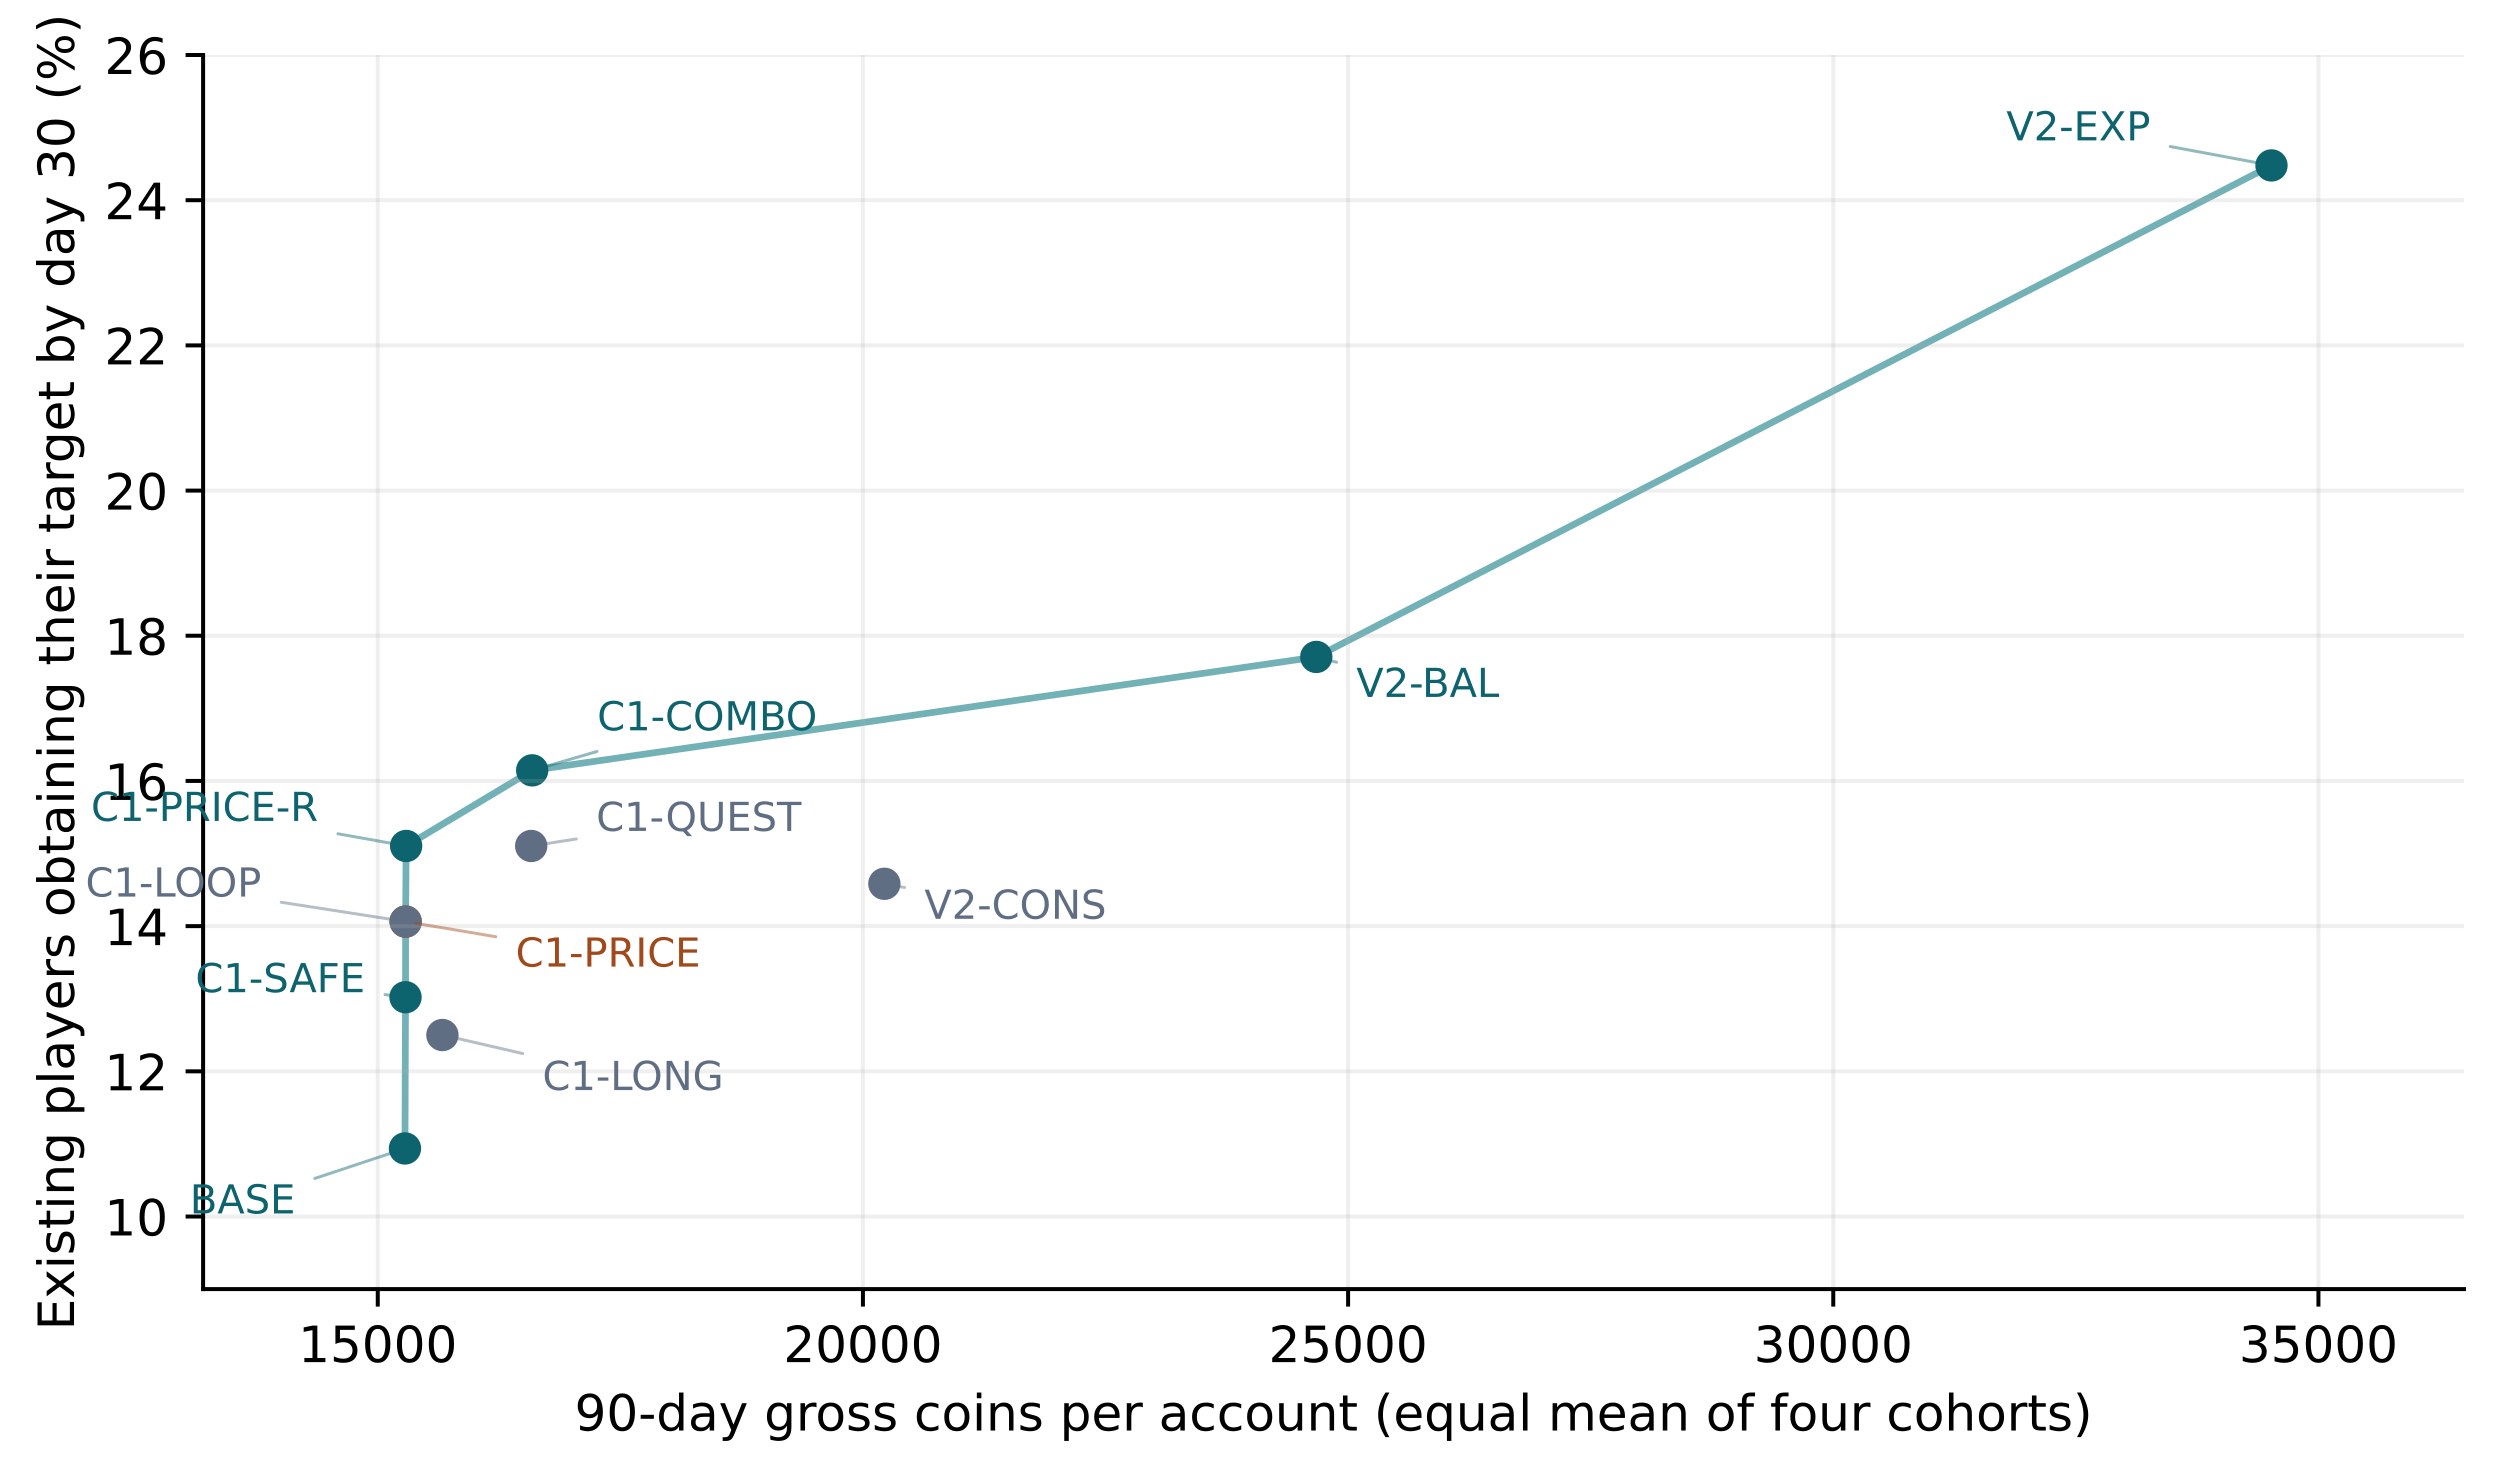
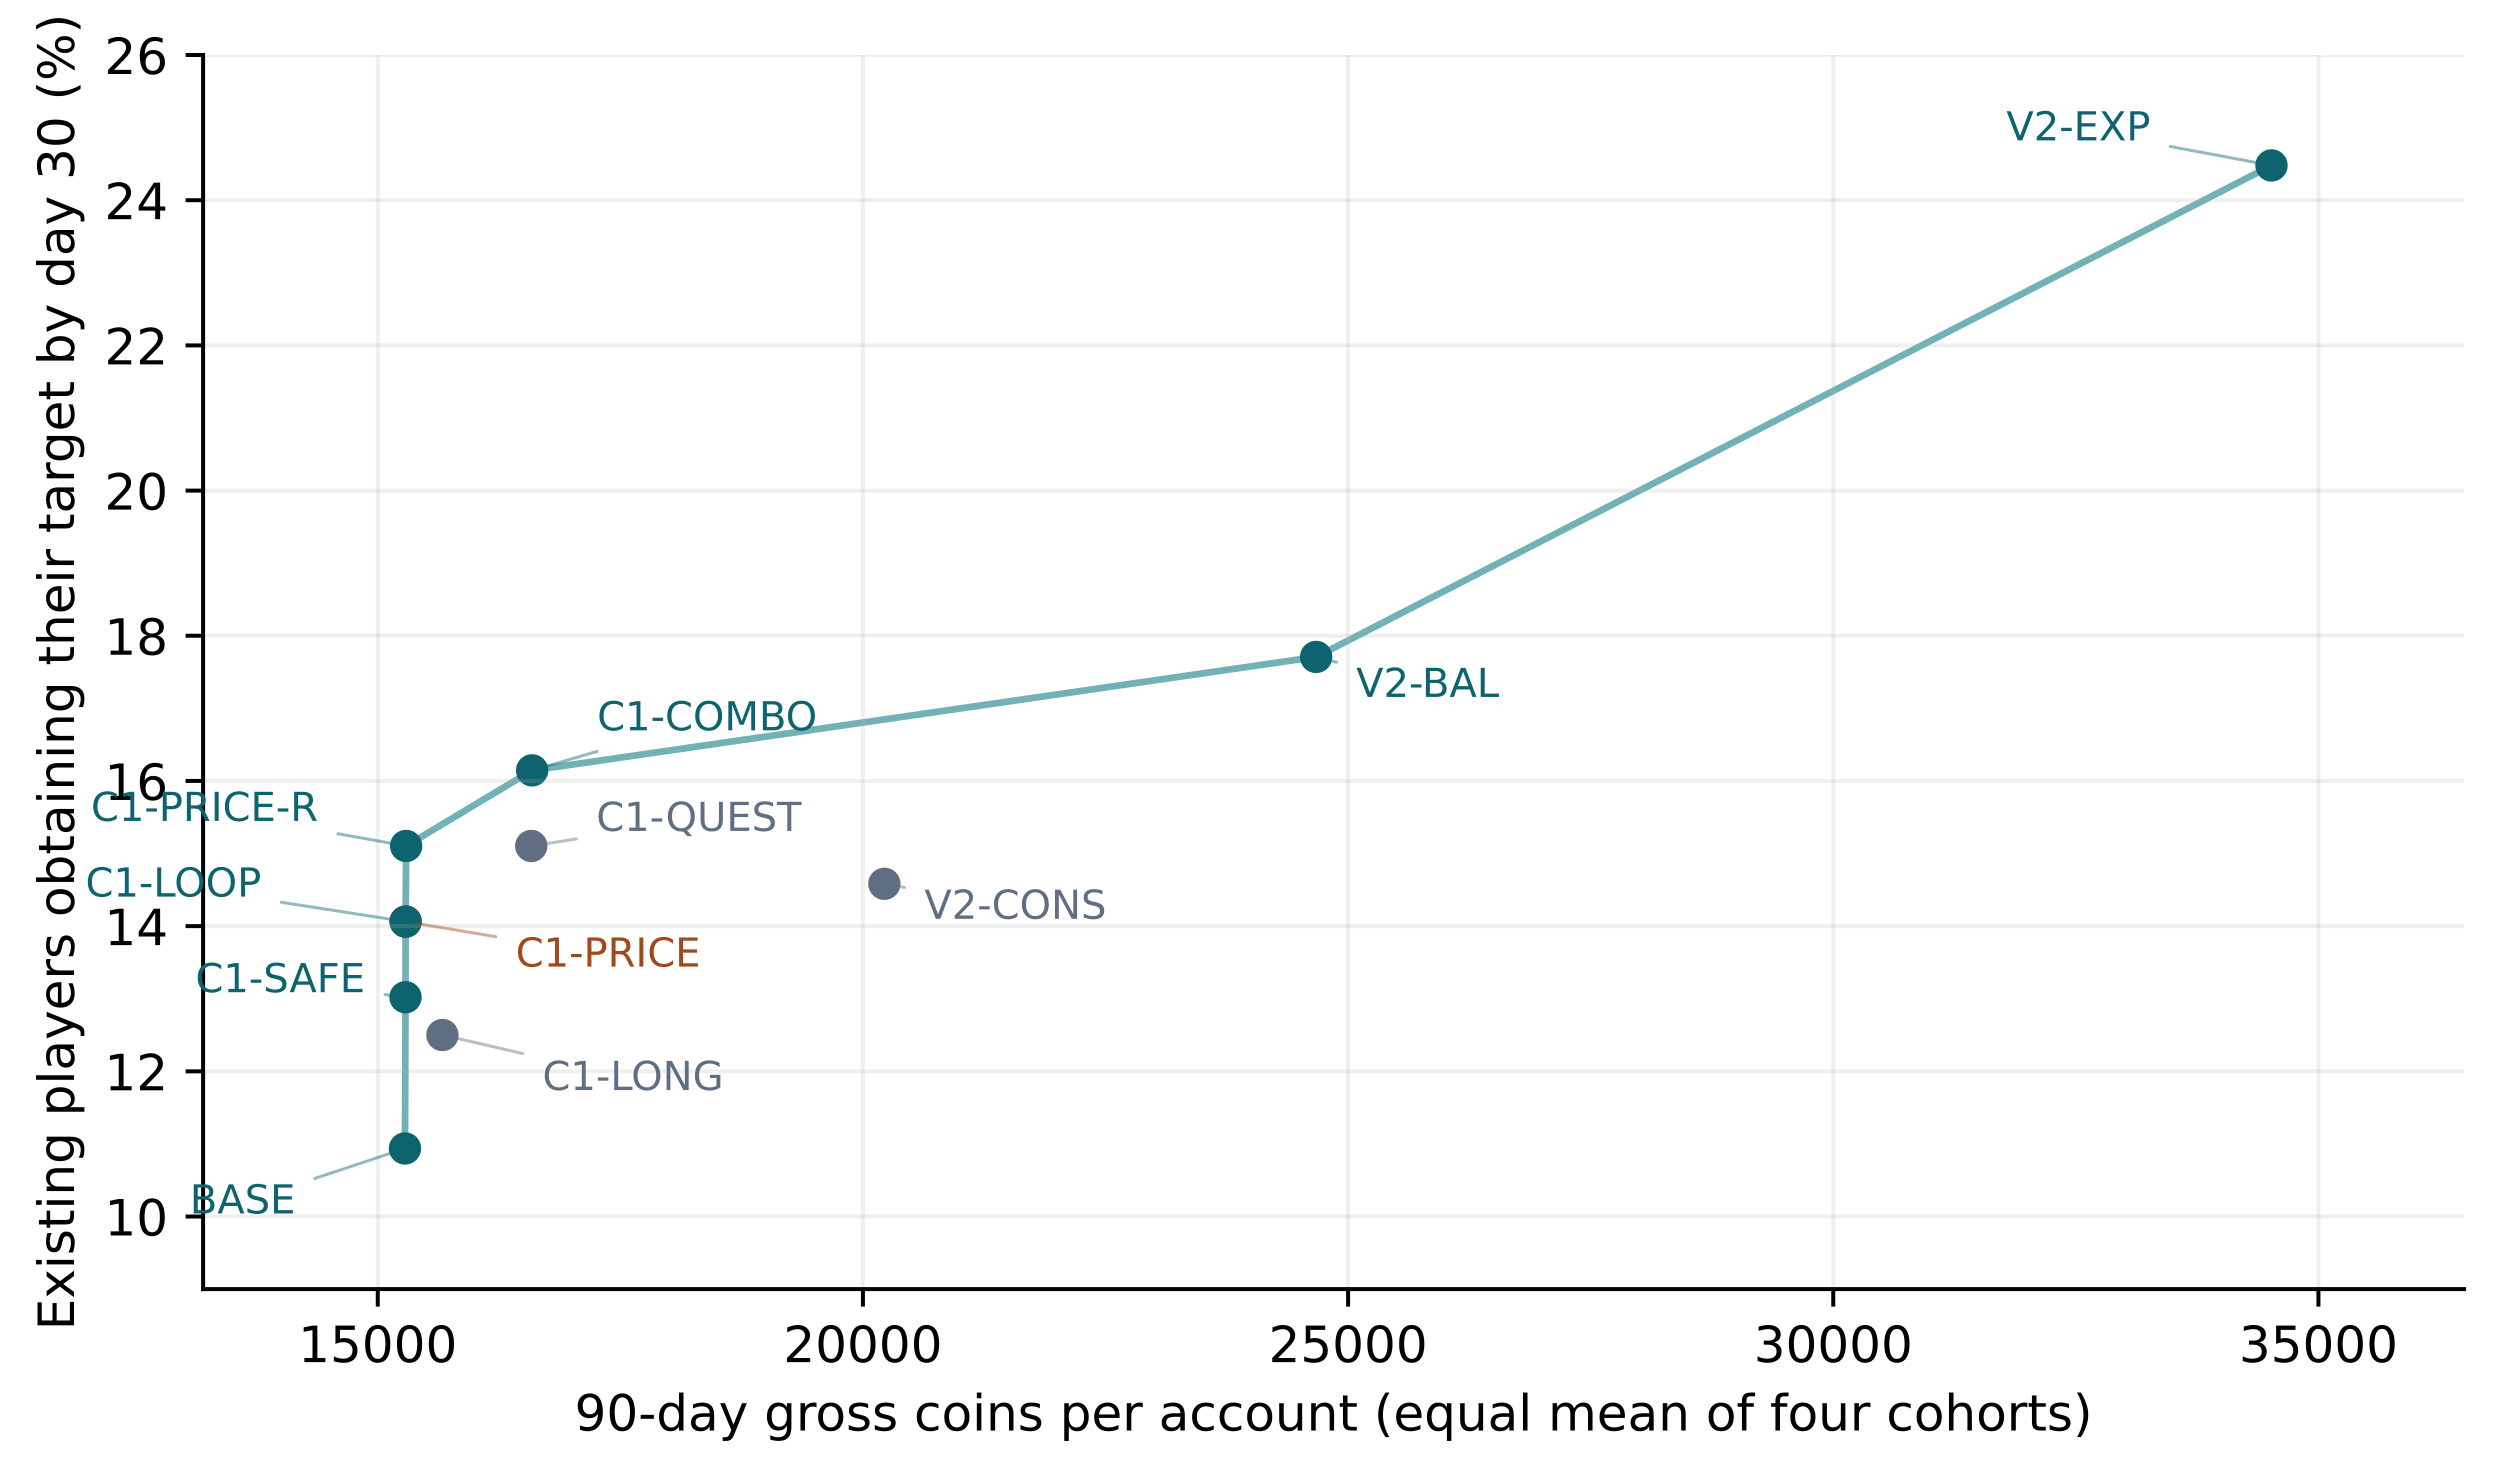
<svg xmlns="http://www.w3.org/2000/svg" xmlns:xlink="http://www.w3.org/1999/xlink" width="499.783pt" height="295.263pt" viewBox="0 0 499.783 295.263" version="1.1">
  <defs>
    <style type="text/css">*{stroke-linejoin: round; stroke-linecap: butt}</style>
  </defs>
  <g id="figure_1">
    <g id="patch_1">
      <path d="M 0 295.263 L 499.783 295.263 L 499.783 0 L 0 0 z " style="fill: #ffffff" />
    </g>
    <g id="axes_1">
      <g id="patch_2">
        <path d="M 40.603 257.707 L 492.583 257.707 L 492.583 10.999 L 40.603 10.999 z " style="fill: #ffffff" />
      </g>
      <g id="line2d_1">
-         <path d="M 80.958 229.59 L 81.067 199.356 L 81.084 184.239 L 81.194 169.122 L 106.39 154.005 L 263.142 131.33 L 454.099 33.07 " clip-path="url(#pe289e4a5b6)" style="fill: none; stroke: #147f87; stroke-opacity: 0.6; stroke-width: 1.35; stroke-linecap: square" />
+         <path d="M 80.958 229.59 L 81.067 199.356 L 81.091 184.239 L 81.192 169.122 L 106.377 154.005 L 263.113 131.33 L 454.099 33.07 " clip-path="url(#pe289e4a5b6)" style="fill: none; stroke: #147f87; stroke-opacity: 0.6; stroke-width: 1.35; stroke-linecap: square" />
      </g>
      <g id="PathCollection_1">
        <defs>
          <path id="mc142fb5cb0" d="M 0 2.739 C 0.726 2.739 1.423 2.45 1.936 1.936 C 2.45 1.423 2.739 0.726 2.739 0 C 2.739 -0.726 2.45 -1.423 1.936 -1.936 C 1.423 -2.45 0.726 -2.739 0 -2.739 C -0.726 -2.739 -1.423 -2.45 -1.936 -1.936 C -2.45 -1.423 -2.739 -0.726 -2.739 0 C -2.739 0.726 -2.45 1.423 -1.936 1.936 C -1.423 2.45 -0.726 2.739 0 2.739 z " style="stroke: #0d646e" />
        </defs>
        <g clip-path="url(#pe289e4a5b6)">
          <use xlink:href="#mc142fb5cb0" x="80.958" y="229.59" style="fill: #0d646e; stroke: #0d646e" />
        </g>
      </g>
      <g id="PathCollection_2">
        <defs>
          <path id="m0b19716422" d="M 0 2.739 C 0.726 2.739 1.423 2.45 1.936 1.936 C 2.45 1.423 2.739 0.726 2.739 0 C 2.739 -0.726 2.45 -1.423 1.936 -1.936 C 1.423 -2.45 0.726 -2.739 0 -2.739 C -0.726 -2.739 -1.423 -2.45 -1.936 -1.936 C -2.45 -1.423 -2.739 -0.726 -2.739 0 C -2.739 0.726 -2.45 1.423 -1.936 1.936 C -1.423 2.45 -0.726 2.739 0 2.739 z " style="stroke: #606e83" />
        </defs>
        <g clip-path="url(#pe289e4a5b6)">
          <use xlink:href="#m0b19716422" x="176.794" y="176.681" style="fill: #606e83; stroke: #606e83" />
        </g>
      </g>
      <g id="PathCollection_3">
        <g clip-path="url(#pe289e4a5b6)">
-           <use xlink:href="#mc142fb5cb0" x="263.142" y="131.33" style="fill: #0d646e; stroke: #0d646e" />
+           <use xlink:href="#mc142fb5cb0" x="263.113" y="131.33" style="fill: #0d646e; stroke: #0d646e" />
        </g>
      </g>
      <g id="PathCollection_4">
        <g clip-path="url(#pe289e4a5b6)">
          <use xlink:href="#mc142fb5cb0" x="454.099" y="33.07" style="fill: #0d646e; stroke: #0d646e" />
        </g>
      </g>
      <g id="PathCollection_5">
        <g clip-path="url(#pe289e4a5b6)">
          <use xlink:href="#mc142fb5cb0" x="81.067" y="199.356" style="fill: #0d646e; stroke: #0d646e" />
        </g>
      </g>
      <g id="PathCollection_6">
        <defs>
          <path id="ma28edfee7a" d="M 0 2.739 C 0.726 2.739 1.423 2.45 1.936 1.936 C 2.45 1.423 2.739 0.726 2.739 0 C 2.739 -0.726 2.45 -1.423 1.936 -1.936 C 1.423 -2.45 0.726 -2.739 0 -2.739 C -0.726 -2.739 -1.423 -2.45 -1.936 -1.936 C -2.45 -1.423 -2.739 -0.726 -2.739 0 C -2.739 0.726 -2.45 1.423 -1.936 1.936 C -1.423 2.45 -0.726 2.739 0 2.739 z " style="stroke: #a0491a" />
        </defs>
        <g clip-path="url(#pe289e4a5b6)">
-           <use xlink:href="#ma28edfee7a" x="81.084" y="184.239" style="fill: #a0491a; stroke: #a0491a" />
+           <use xlink:href="#ma28edfee7a" x="81.093" y="184.239" style="fill: #a0491a; stroke: #a0491a" />
        </g>
      </g>
      <g id="PathCollection_7">
        <g clip-path="url(#pe289e4a5b6)">
-           <use xlink:href="#m0b19716422" x="106.191" y="169.122" style="fill: #606e83; stroke: #606e83" />
+           <use xlink:href="#m0b19716422" x="106.203" y="169.122" style="fill: #606e83; stroke: #606e83" />
        </g>
      </g>
      <g id="PathCollection_8">
        <g clip-path="url(#pe289e4a5b6)">
-           <use xlink:href="#m0b19716422" x="81.098" y="184.239" style="fill: #606e83; stroke: #606e83" />
+           <use xlink:href="#mc142fb5cb0" x="81.091" y="184.239" style="fill: #0d646e; stroke: #0d646e" />
        </g>
      </g>
      <g id="PathCollection_9">
        <g clip-path="url(#pe289e4a5b6)">
          <use xlink:href="#m0b19716422" x="88.444" y="206.914" style="fill: #606e83; stroke: #606e83" />
        </g>
      </g>
      <g id="PathCollection_10">
        <g clip-path="url(#pe289e4a5b6)">
-           <use xlink:href="#mc142fb5cb0" x="81.194" y="169.122" style="fill: #0d646e; stroke: #0d646e" />
+           <use xlink:href="#mc142fb5cb0" x="81.192" y="169.122" style="fill: #0d646e; stroke: #0d646e" />
        </g>
      </g>
      <g id="PathCollection_11">
        <g clip-path="url(#pe289e4a5b6)">
-           <use xlink:href="#mc142fb5cb0" x="106.39" y="154.005" style="fill: #0d646e; stroke: #0d646e" />
+           <use xlink:href="#mc142fb5cb0" x="106.377" y="154.005" style="fill: #0d646e; stroke: #0d646e" />
        </g>
      </g>
      <g id="matplotlib.axis_1">
        <g id="xtick_1">
          <g id="line2d_2">
            <path d="M 75.52 257.707 L 75.52 10.999 " clip-path="url(#pe289e4a5b6)" style="fill: none; stroke: #b0b0b0; stroke-opacity: 0.2; stroke-width: 0.8; stroke-linecap: square" />
          </g>
          <g id="line2d_3">
            <defs>
              <path id="m0f1d14dc55" d="M 0 0 L 0 3.5 " style="stroke: #000000; stroke-width: 0.8" />
            </defs>
            <g>
              <use xlink:href="#m0f1d14dc55" x="75.52" y="257.707" style="stroke: #000000; stroke-width: 0.8" />
            </g>
          </g>
          <g id="text_1">
            <text style="font-size: 10px; font-family: 'DejaVu Sans', 'Bitstream Vera Sans', 'Computer Modern Sans Serif', 'Lucida Grande', 'Verdana', 'Geneva', 'Lucid', 'Arial', 'Helvetica', 'Avant Garde', sans-serif; text-anchor: middle" x="75.52" y="272.306" transform="rotate(-0 75.52003 272.3057)">15000</text>
          </g>
        </g>
        <g id="xtick_2">
          <g id="line2d_4">
            <path d="M 172.511 257.707 L 172.511 10.999 " clip-path="url(#pe289e4a5b6)" style="fill: none; stroke: #b0b0b0; stroke-opacity: 0.2; stroke-width: 0.8; stroke-linecap: square" />
          </g>
          <g id="line2d_5">
            <g>
              <use xlink:href="#m0f1d14dc55" x="172.511" y="257.707" style="stroke: #000000; stroke-width: 0.8" />
            </g>
          </g>
          <g id="text_2">
            <text style="font-size: 10px; font-family: 'DejaVu Sans', 'Bitstream Vera Sans', 'Computer Modern Sans Serif', 'Lucida Grande', 'Verdana', 'Geneva', 'Lucid', 'Arial', 'Helvetica', 'Avant Garde', sans-serif; text-anchor: middle" x="172.511" y="272.306" transform="rotate(-0 172.5115 272.3057)">20000</text>
          </g>
        </g>
        <g id="xtick_3">
          <g id="line2d_6">
            <path d="M 269.503 257.707 L 269.503 10.999 " clip-path="url(#pe289e4a5b6)" style="fill: none; stroke: #b0b0b0; stroke-opacity: 0.2; stroke-width: 0.8; stroke-linecap: square" />
          </g>
          <g id="line2d_7">
            <g>
              <use xlink:href="#m0f1d14dc55" x="269.503" y="257.707" style="stroke: #000000; stroke-width: 0.8" />
            </g>
          </g>
          <g id="text_3">
            <text style="font-size: 10px; font-family: 'DejaVu Sans', 'Bitstream Vera Sans', 'Computer Modern Sans Serif', 'Lucida Grande', 'Verdana', 'Geneva', 'Lucid', 'Arial', 'Helvetica', 'Avant Garde', sans-serif; text-anchor: middle" x="269.503" y="272.306" transform="rotate(-0 269.5029 272.3057)">25000</text>
          </g>
        </g>
        <g id="xtick_4">
          <g id="line2d_8">
            <path d="M 366.494 257.707 L 366.494 10.999 " clip-path="url(#pe289e4a5b6)" style="fill: none; stroke: #b0b0b0; stroke-opacity: 0.2; stroke-width: 0.8; stroke-linecap: square" />
          </g>
          <g id="line2d_9">
            <g>
              <use xlink:href="#m0f1d14dc55" x="366.494" y="257.707" style="stroke: #000000; stroke-width: 0.8" />
            </g>
          </g>
          <g id="text_4">
            <text style="font-size: 10px; font-family: 'DejaVu Sans', 'Bitstream Vera Sans', 'Computer Modern Sans Serif', 'Lucida Grande', 'Verdana', 'Geneva', 'Lucid', 'Arial', 'Helvetica', 'Avant Garde', sans-serif; text-anchor: middle" x="366.494" y="272.306" transform="rotate(-0 366.4943 272.3057)">30000</text>
          </g>
        </g>
        <g id="xtick_5">
          <g id="line2d_10">
            <path d="M 463.486 257.707 L 463.486 10.999 " clip-path="url(#pe289e4a5b6)" style="fill: none; stroke: #b0b0b0; stroke-opacity: 0.2; stroke-width: 0.8; stroke-linecap: square" />
          </g>
          <g id="line2d_11">
            <g>
              <use xlink:href="#m0f1d14dc55" x="463.486" y="257.707" style="stroke: #000000; stroke-width: 0.8" />
            </g>
          </g>
          <g id="text_5">
            <text style="font-size: 10px; font-family: 'DejaVu Sans', 'Bitstream Vera Sans', 'Computer Modern Sans Serif', 'Lucida Grande', 'Verdana', 'Geneva', 'Lucid', 'Arial', 'Helvetica', 'Avant Garde', sans-serif; text-anchor: middle" x="463.486" y="272.306" transform="rotate(-0 463.4857 272.3057)">35000</text>
          </g>
        </g>
        <g id="text_6">
          <text style="font-size: 10px; font-family: 'DejaVu Sans', 'Bitstream Vera Sans', 'Computer Modern Sans Serif', 'Lucida Grande', 'Verdana', 'Geneva', 'Lucid', 'Arial', 'Helvetica', 'Avant Garde', sans-serif; text-anchor: middle" x="266.593" y="285.984" transform="rotate(-0 266.5931 285.9838)">90-day gross coins per account (equal mean of four cohorts)</text>
        </g>
      </g>
      <g id="matplotlib.axis_2">
        <g id="ytick_1">
          <g id="line2d_12">
            <path d="M 40.603 243.195 L 492.583 243.195 " clip-path="url(#pe289e4a5b6)" style="fill: none; stroke: #b0b0b0; stroke-opacity: 0.2; stroke-width: 0.8; stroke-linecap: square" />
          </g>
          <g id="line2d_13">
            <defs>
              <path id="m8be92200e2" d="M 0 0 L -3.5 0 " style="stroke: #000000; stroke-width: 0.8" />
            </defs>
            <g>
              <use xlink:href="#m8be92200e2" x="40.603" y="243.195" style="stroke: #000000; stroke-width: 0.8" />
            </g>
          </g>
          <g id="text_7">
            <text style="font-size: 10px; font-family: 'DejaVu Sans', 'Bitstream Vera Sans', 'Computer Modern Sans Serif', 'Lucida Grande', 'Verdana', 'Geneva', 'Lucid', 'Arial', 'Helvetica', 'Avant Garde', sans-serif; text-anchor: end" x="33.603" y="246.994" transform="rotate(-0 33.60312 246.9942)">10</text>
          </g>
        </g>
        <g id="ytick_2">
          <g id="line2d_14">
            <path d="M 40.603 214.171 L 492.583 214.171 " clip-path="url(#pe289e4a5b6)" style="fill: none; stroke: #b0b0b0; stroke-opacity: 0.2; stroke-width: 0.8; stroke-linecap: square" />
          </g>
          <g id="line2d_15">
            <g>
              <use xlink:href="#m8be92200e2" x="40.603" y="214.171" style="stroke: #000000; stroke-width: 0.8" />
            </g>
          </g>
          <g id="text_8">
            <text style="font-size: 10px; font-family: 'DejaVu Sans', 'Bitstream Vera Sans', 'Computer Modern Sans Serif', 'Lucida Grande', 'Verdana', 'Geneva', 'Lucid', 'Arial', 'Helvetica', 'Avant Garde', sans-serif; text-anchor: end" x="33.603" y="217.97" transform="rotate(-0 33.60312 217.9697)">12</text>
          </g>
        </g>
        <g id="ytick_3">
          <g id="line2d_16">
            <path d="M 40.603 185.146 L 492.583 185.146 " clip-path="url(#pe289e4a5b6)" style="fill: none; stroke: #b0b0b0; stroke-opacity: 0.2; stroke-width: 0.8; stroke-linecap: square" />
          </g>
          <g id="line2d_17">
            <g>
              <use xlink:href="#m8be92200e2" x="40.603" y="185.146" style="stroke: #000000; stroke-width: 0.8" />
            </g>
          </g>
          <g id="text_9">
            <text style="font-size: 10px; font-family: 'DejaVu Sans', 'Bitstream Vera Sans', 'Computer Modern Sans Serif', 'Lucida Grande', 'Verdana', 'Geneva', 'Lucid', 'Arial', 'Helvetica', 'Avant Garde', sans-serif; text-anchor: end" x="33.603" y="188.945" transform="rotate(-0 33.60312 188.9453)">14</text>
          </g>
        </g>
        <g id="ytick_4">
          <g id="line2d_18">
            <path d="M 40.603 156.122 L 492.583 156.122 " clip-path="url(#pe289e4a5b6)" style="fill: none; stroke: #b0b0b0; stroke-opacity: 0.2; stroke-width: 0.8; stroke-linecap: square" />
          </g>
          <g id="line2d_19">
            <g>
              <use xlink:href="#m8be92200e2" x="40.603" y="156.122" style="stroke: #000000; stroke-width: 0.8" />
            </g>
          </g>
          <g id="text_10">
            <text style="font-size: 10px; font-family: 'DejaVu Sans', 'Bitstream Vera Sans', 'Computer Modern Sans Serif', 'Lucida Grande', 'Verdana', 'Geneva', 'Lucid', 'Arial', 'Helvetica', 'Avant Garde', sans-serif; text-anchor: end" x="33.603" y="159.921" transform="rotate(-0 33.60312 159.9208)">16</text>
          </g>
        </g>
        <g id="ytick_5">
          <g id="line2d_20">
            <path d="M 40.603 127.097 L 492.583 127.097 " clip-path="url(#pe289e4a5b6)" style="fill: none; stroke: #b0b0b0; stroke-opacity: 0.2; stroke-width: 0.8; stroke-linecap: square" />
          </g>
          <g id="line2d_21">
            <g>
              <use xlink:href="#m8be92200e2" x="40.603" y="127.097" style="stroke: #000000; stroke-width: 0.8" />
            </g>
          </g>
          <g id="text_11">
            <text style="font-size: 10px; font-family: 'DejaVu Sans', 'Bitstream Vera Sans', 'Computer Modern Sans Serif', 'Lucida Grande', 'Verdana', 'Geneva', 'Lucid', 'Arial', 'Helvetica', 'Avant Garde', sans-serif; text-anchor: end" x="33.603" y="130.896" transform="rotate(-0 33.60312 130.8963)">18</text>
          </g>
        </g>
        <g id="ytick_6">
          <g id="line2d_22">
            <path d="M 40.603 98.073 L 492.583 98.073 " clip-path="url(#pe289e4a5b6)" style="fill: none; stroke: #b0b0b0; stroke-opacity: 0.2; stroke-width: 0.8; stroke-linecap: square" />
          </g>
          <g id="line2d_23">
            <g>
              <use xlink:href="#m8be92200e2" x="40.603" y="98.073" style="stroke: #000000; stroke-width: 0.8" />
            </g>
          </g>
          <g id="text_12">
            <text style="font-size: 10px; font-family: 'DejaVu Sans', 'Bitstream Vera Sans', 'Computer Modern Sans Serif', 'Lucida Grande', 'Verdana', 'Geneva', 'Lucid', 'Arial', 'Helvetica', 'Avant Garde', sans-serif; text-anchor: end" x="33.603" y="101.872" transform="rotate(-0 33.60312 101.8718)">20</text>
          </g>
        </g>
        <g id="ytick_7">
          <g id="line2d_24">
            <path d="M 40.603 69.048 L 492.583 69.048 " clip-path="url(#pe289e4a5b6)" style="fill: none; stroke: #b0b0b0; stroke-opacity: 0.2; stroke-width: 0.8; stroke-linecap: square" />
          </g>
          <g id="line2d_25">
            <g>
              <use xlink:href="#m8be92200e2" x="40.603" y="69.048" style="stroke: #000000; stroke-width: 0.8" />
            </g>
          </g>
          <g id="text_13">
            <text style="font-size: 10px; font-family: 'DejaVu Sans', 'Bitstream Vera Sans', 'Computer Modern Sans Serif', 'Lucida Grande', 'Verdana', 'Geneva', 'Lucid', 'Arial', 'Helvetica', 'Avant Garde', sans-serif; text-anchor: end" x="33.603" y="72.847" transform="rotate(-0 33.60312 72.84738)">22</text>
          </g>
        </g>
        <g id="ytick_8">
          <g id="line2d_26">
            <path d="M 40.603 40.024 L 492.583 40.024 " clip-path="url(#pe289e4a5b6)" style="fill: none; stroke: #b0b0b0; stroke-opacity: 0.2; stroke-width: 0.8; stroke-linecap: square" />
          </g>
          <g id="line2d_27">
            <g>
              <use xlink:href="#m8be92200e2" x="40.603" y="40.024" style="stroke: #000000; stroke-width: 0.8" />
            </g>
          </g>
          <g id="text_14">
            <text style="font-size: 10px; font-family: 'DejaVu Sans', 'Bitstream Vera Sans', 'Computer Modern Sans Serif', 'Lucida Grande', 'Verdana', 'Geneva', 'Lucid', 'Arial', 'Helvetica', 'Avant Garde', sans-serif; text-anchor: end" x="33.603" y="43.823" transform="rotate(-0 33.60312 43.82291)">24</text>
          </g>
        </g>
        <g id="ytick_9">
          <g id="line2d_28">
            <path d="M 40.603 10.999 L 492.583 10.999 " clip-path="url(#pe289e4a5b6)" style="fill: none; stroke: #b0b0b0; stroke-opacity: 0.2; stroke-width: 0.8; stroke-linecap: square" />
          </g>
          <g id="line2d_29">
            <g>
              <use xlink:href="#m8be92200e2" x="40.603" y="10.999" style="stroke: #000000; stroke-width: 0.8" />
            </g>
          </g>
          <g id="text_15">
            <text style="font-size: 10px; font-family: 'DejaVu Sans', 'Bitstream Vera Sans', 'Computer Modern Sans Serif', 'Lucida Grande', 'Verdana', 'Geneva', 'Lucid', 'Arial', 'Helvetica', 'Avant Garde', sans-serif; text-anchor: end" x="33.603" y="14.798" transform="rotate(-0 33.60312 14.79844)">26</text>
          </g>
        </g>
        <g id="text_16">
          <text style="font-size: 10px; font-family: 'DejaVu Sans', 'Bitstream Vera Sans', 'Computer Modern Sans Serif', 'Lucida Grande', 'Verdana', 'Geneva', 'Lucid', 'Arial', 'Helvetica', 'Avant Garde', sans-serif; text-anchor: middle" x="14.798" y="134.353" transform="rotate(-90 14.79844 134.3532)">Existing players obtaining their target by day 30 (%)</text>
        </g>
      </g>
      <g id="patch_3">
        <path d="M 40.603 257.707 L 40.603 10.999 " style="fill: none; stroke: #000000; stroke-width: 0.8; stroke-linejoin: miter; stroke-linecap: square" />
      </g>
      <g id="patch_4">
        <path d="M 40.603 257.707 L 492.583 257.707 " style="fill: none; stroke: #000000; stroke-width: 0.8; stroke-linejoin: miter; stroke-linecap: square" />
      </g>
      <g id="patch_5">
        <path d="M 62.95 235.579 Q 71.006 232.899 79.063 230.22 " style="fill: none; opacity: 0.45; stroke: #0d646e; stroke-width: 0.6; stroke-linecap: round" />
      </g>
      <g id="text_17">
        <text style="font-size: 8px; font-family: 'DejaVu Sans', 'Bitstream Vera Sans', 'Computer Modern Sans Serif', 'Lucida Grande', 'Verdana', 'Geneva', 'Lucid', 'Arial', 'Helvetica', 'Avant Garde', sans-serif; text-anchor: start; fill: #0d646e" x="37.958" y="242.59" transform="rotate(-0 37.95817 242.5898)">BASE</text>
      </g>
      <g id="patch_6">
        <path d="M 180.83 177.419 Q 179.796 177.23 178.761 177.04 " style="fill: none; opacity: 0.45; stroke: #606e83; stroke-width: 0.6; stroke-linecap: round" />
      </g>
      <g id="text_18">
        <text style="font-size: 8px; font-family: 'DejaVu Sans', 'Bitstream Vera Sans', 'Computer Modern Sans Serif', 'Lucida Grande', 'Verdana', 'Geneva', 'Lucid', 'Arial', 'Helvetica', 'Avant Garde', sans-serif; text-anchor: start; fill: #606e83" x="184.794" y="183.681" transform="rotate(-0 184.7945 183.6806)">V2-CONS</text>
      </g>
      <g id="patch_7">
-         <path d="M 267.205 132.386 Q 266.14 132.109 265.075 131.832 " style="fill: none; opacity: 0.45; stroke: #0d646e; stroke-width: 0.6; stroke-linecap: round" />
+         <path d="M 267.176 132.386 Q 266.111 132.109 265.046 131.832 " style="fill: none; opacity: 0.45; stroke: #0d646e; stroke-width: 0.6; stroke-linecap: round" />
      </g>
      <g id="text_19">
-         <text style="font-size: 8px; font-family: 'DejaVu Sans', 'Bitstream Vera Sans', 'Computer Modern Sans Serif', 'Lucida Grande', 'Verdana', 'Geneva', 'Lucid', 'Arial', 'Helvetica', 'Avant Garde', sans-serif; text-anchor: start; fill: #0d646e" x="271.142" y="139.33" transform="rotate(-0 271.1424 139.3298)">V2-BAL</text>
+         <text style="font-size: 8px; font-family: 'DejaVu Sans', 'Bitstream Vera Sans', 'Computer Modern Sans Serif', 'Lucida Grande', 'Verdana', 'Geneva', 'Lucid', 'Arial', 'Helvetica', 'Avant Garde', sans-serif; text-anchor: start; fill: #0d646e" x="271.113" y="139.33" transform="rotate(-0 271.1133 139.3298)">V2-BAL</text>
      </g>
      <g id="patch_8">
        <path d="M 433.867 29.292 Q 442.999 30.997 452.13 32.702 " style="fill: none; opacity: 0.45; stroke: #0d646e; stroke-width: 0.6; stroke-linecap: round" />
      </g>
      <g id="text_20">
        <text style="font-size: 8px; font-family: 'DejaVu Sans', 'Bitstream Vera Sans', 'Computer Modern Sans Serif', 'Lucida Grande', 'Verdana', 'Geneva', 'Lucid', 'Arial', 'Helvetica', 'Avant Garde', sans-serif; text-anchor: start; fill: #0d646e" x="401.099" y="28.07" transform="rotate(-0 401.0985 28.06991)">V2-EXP</text>
      </g>
      <g id="patch_9">
        <path d="M 76.974 198.832 Q 78.027 198.966 79.081 199.101 " style="fill: none; opacity: 0.45; stroke: #0d646e; stroke-width: 0.6; stroke-linecap: round" />
      </g>
      <g id="text_21">
        <text style="font-size: 8px; font-family: 'DejaVu Sans', 'Bitstream Vera Sans', 'Computer Modern Sans Serif', 'Lucida Grande', 'Verdana', 'Geneva', 'Lucid', 'Arial', 'Helvetica', 'Avant Garde', sans-serif; text-anchor: start; fill: #0d646e" x="39.067" y="198.356" transform="rotate(-0 39.06741 198.3559)">C1-SAFE</text>
      </g>
      <g id="patch_10">
-         <path d="M 99.118 187.266 Q 91.085 185.917 83.052 184.569 " style="fill: none; opacity: 0.45; stroke: #a0491a; stroke-width: 0.6; stroke-linecap: round" />
+         <path d="M 99.127 187.266 Q 91.094 185.917 83.061 184.569 " style="fill: none; opacity: 0.45; stroke: #a0491a; stroke-width: 0.6; stroke-linecap: round" />
      </g>
      <g id="text_22">
-         <text style="font-size: 8px; font-family: 'DejaVu Sans', 'Bitstream Vera Sans', 'Computer Modern Sans Serif', 'Lucida Grande', 'Verdana', 'Geneva', 'Lucid', 'Arial', 'Helvetica', 'Avant Garde', sans-serif; text-anchor: start; fill: #a0491a" x="103.084" y="193.239" transform="rotate(-0 103.0838 193.239)">C1-PRICE</text>
+         <text style="font-size: 8px; font-family: 'DejaVu Sans', 'Bitstream Vera Sans', 'Computer Modern Sans Serif', 'Lucida Grande', 'Verdana', 'Geneva', 'Lucid', 'Arial', 'Helvetica', 'Avant Garde', sans-serif; text-anchor: start; fill: #a0491a" x="103.093" y="193.239" transform="rotate(-0 103.0933 193.239)">C1-PRICE</text>
      </g>
      <g id="patch_11">
-         <path d="M 115.218 167.72 Q 111.694 168.267 108.17 168.815 " style="fill: none; opacity: 0.45; stroke: #606e83; stroke-width: 0.6; stroke-linecap: round" />
+         <path d="M 115.23 167.72 Q 111.706 168.267 108.182 168.815 " style="fill: none; opacity: 0.45; stroke: #606e83; stroke-width: 0.6; stroke-linecap: round" />
      </g>
      <g id="text_23">
-         <text style="font-size: 8px; font-family: 'DejaVu Sans', 'Bitstream Vera Sans', 'Computer Modern Sans Serif', 'Lucida Grande', 'Verdana', 'Geneva', 'Lucid', 'Arial', 'Helvetica', 'Avant Garde', sans-serif; text-anchor: start; fill: #606e83" x="119.191" y="166.122" transform="rotate(-0 119.1914 166.1221)">C1-QUEST</text>
+         <text style="font-size: 8px; font-family: 'DejaVu Sans', 'Bitstream Vera Sans', 'Computer Modern Sans Serif', 'Lucida Grande', 'Verdana', 'Geneva', 'Lucid', 'Arial', 'Helvetica', 'Avant Garde', sans-serif; text-anchor: start; fill: #606e83" x="119.203" y="166.122" transform="rotate(-0 119.2034 166.1221)">C1-QUEST</text>
      </g>
      <g id="patch_12">
-         <path d="M 56.221 180.377 Q 67.671 182.154 79.121 183.932 " style="fill: none; opacity: 0.45; stroke: #606e83; stroke-width: 0.6; stroke-linecap: round" />
+         <path d="M 56.213 180.377 Q 67.664 182.154 79.114 183.932 " style="fill: none; opacity: 0.45; stroke: #0d646e; stroke-width: 0.6; stroke-linecap: round" />
      </g>
      <g id="text_24">
-         <text style="font-size: 8px; font-family: 'DejaVu Sans', 'Bitstream Vera Sans', 'Computer Modern Sans Serif', 'Lucida Grande', 'Verdana', 'Geneva', 'Lucid', 'Arial', 'Helvetica', 'Avant Garde', sans-serif; text-anchor: start; fill: #606e83" x="17.098" y="179.239" transform="rotate(-0 17.09836 179.239)">C1-LOOP</text>
+         <text style="font-size: 8px; font-family: 'DejaVu Sans', 'Bitstream Vera Sans', 'Computer Modern Sans Serif', 'Lucida Grande', 'Verdana', 'Geneva', 'Lucid', 'Arial', 'Helvetica', 'Avant Garde', sans-serif; text-anchor: start; fill: #0d646e" x="17.091" y="179.239" transform="rotate(-0 17.09078 179.239)">C1-LOOP</text>
      </g>
      <g id="patch_13">
        <path d="M 104.495 210.618 Q 97.443 208.991 90.392 207.364 " style="fill: none; opacity: 0.45; stroke: #606e83; stroke-width: 0.6; stroke-linecap: round" />
      </g>
      <g id="text_25">
        <text style="font-size: 8px; font-family: 'DejaVu Sans', 'Bitstream Vera Sans', 'Computer Modern Sans Serif', 'Lucida Grande', 'Verdana', 'Geneva', 'Lucid', 'Arial', 'Helvetica', 'Avant Garde', sans-serif; text-anchor: start; fill: #606e83" x="108.444" y="217.914" transform="rotate(-0 108.4443 217.9144)">C1-LONG</text>
      </g>
      <g id="patch_14">
-         <path d="M 67.553 166.683 Q 73.389 167.726 79.226 168.77 " style="fill: none; opacity: 0.45; stroke: #0d646e; stroke-width: 0.6; stroke-linecap: round" />
+         <path d="M 67.552 166.683 Q 73.388 167.726 79.224 168.77 " style="fill: none; opacity: 0.45; stroke: #0d646e; stroke-width: 0.6; stroke-linecap: round" />
      </g>
      <g id="text_26">
-         <text style="font-size: 8px; font-family: 'DejaVu Sans', 'Bitstream Vera Sans', 'Computer Modern Sans Serif', 'Lucida Grande', 'Verdana', 'Geneva', 'Lucid', 'Arial', 'Helvetica', 'Avant Garde', sans-serif; text-anchor: start; fill: #0d646e" x="18.194" y="164.122" transform="rotate(-0 18.1937 164.1221)">C1-PRICE-R</text>
+         <text style="font-size: 8px; font-family: 'DejaVu Sans', 'Bitstream Vera Sans', 'Computer Modern Sans Serif', 'Lucida Grande', 'Verdana', 'Geneva', 'Lucid', 'Arial', 'Helvetica', 'Avant Garde', sans-serif; text-anchor: start; fill: #0d646e" x="18.192" y="164.122" transform="rotate(-0 18.19244 164.1221)">C1-PRICE-R</text>
      </g>
      <g id="patch_15">
-         <path d="M 119.341 150.228 Q 113.825 151.837 108.31 153.445 " style="fill: none; opacity: 0.45; stroke: #0d646e; stroke-width: 0.6; stroke-linecap: round" />
+         <path d="M 119.328 150.228 Q 113.812 151.837 108.296 153.445 " style="fill: none; opacity: 0.45; stroke: #0d646e; stroke-width: 0.6; stroke-linecap: round" />
      </g>
      <g id="text_27">
-         <text style="font-size: 8px; font-family: 'DejaVu Sans', 'Bitstream Vera Sans', 'Computer Modern Sans Serif', 'Lucida Grande', 'Verdana', 'Geneva', 'Lucid', 'Arial', 'Helvetica', 'Avant Garde', sans-serif; text-anchor: start; fill: #0d646e" x="119.39" y="146.005" transform="rotate(-0 119.3903 146.0052)">C1-COMBO</text>
+         <text style="font-size: 8px; font-family: 'DejaVu Sans', 'Bitstream Vera Sans', 'Computer Modern Sans Serif', 'Lucida Grande', 'Verdana', 'Geneva', 'Lucid', 'Arial', 'Helvetica', 'Avant Garde', sans-serif; text-anchor: start; fill: #0d646e" x="119.377" y="146.005" transform="rotate(-0 119.3771 146.0052)">C1-COMBO</text>
      </g>
    </g>
  </g>
  <defs>
    <clipPath id="pe289e4a5b6">
      <rect x="40.603" y="10.999" width="451.98" height="246.708" />
    </clipPath>
  </defs>
</svg>
